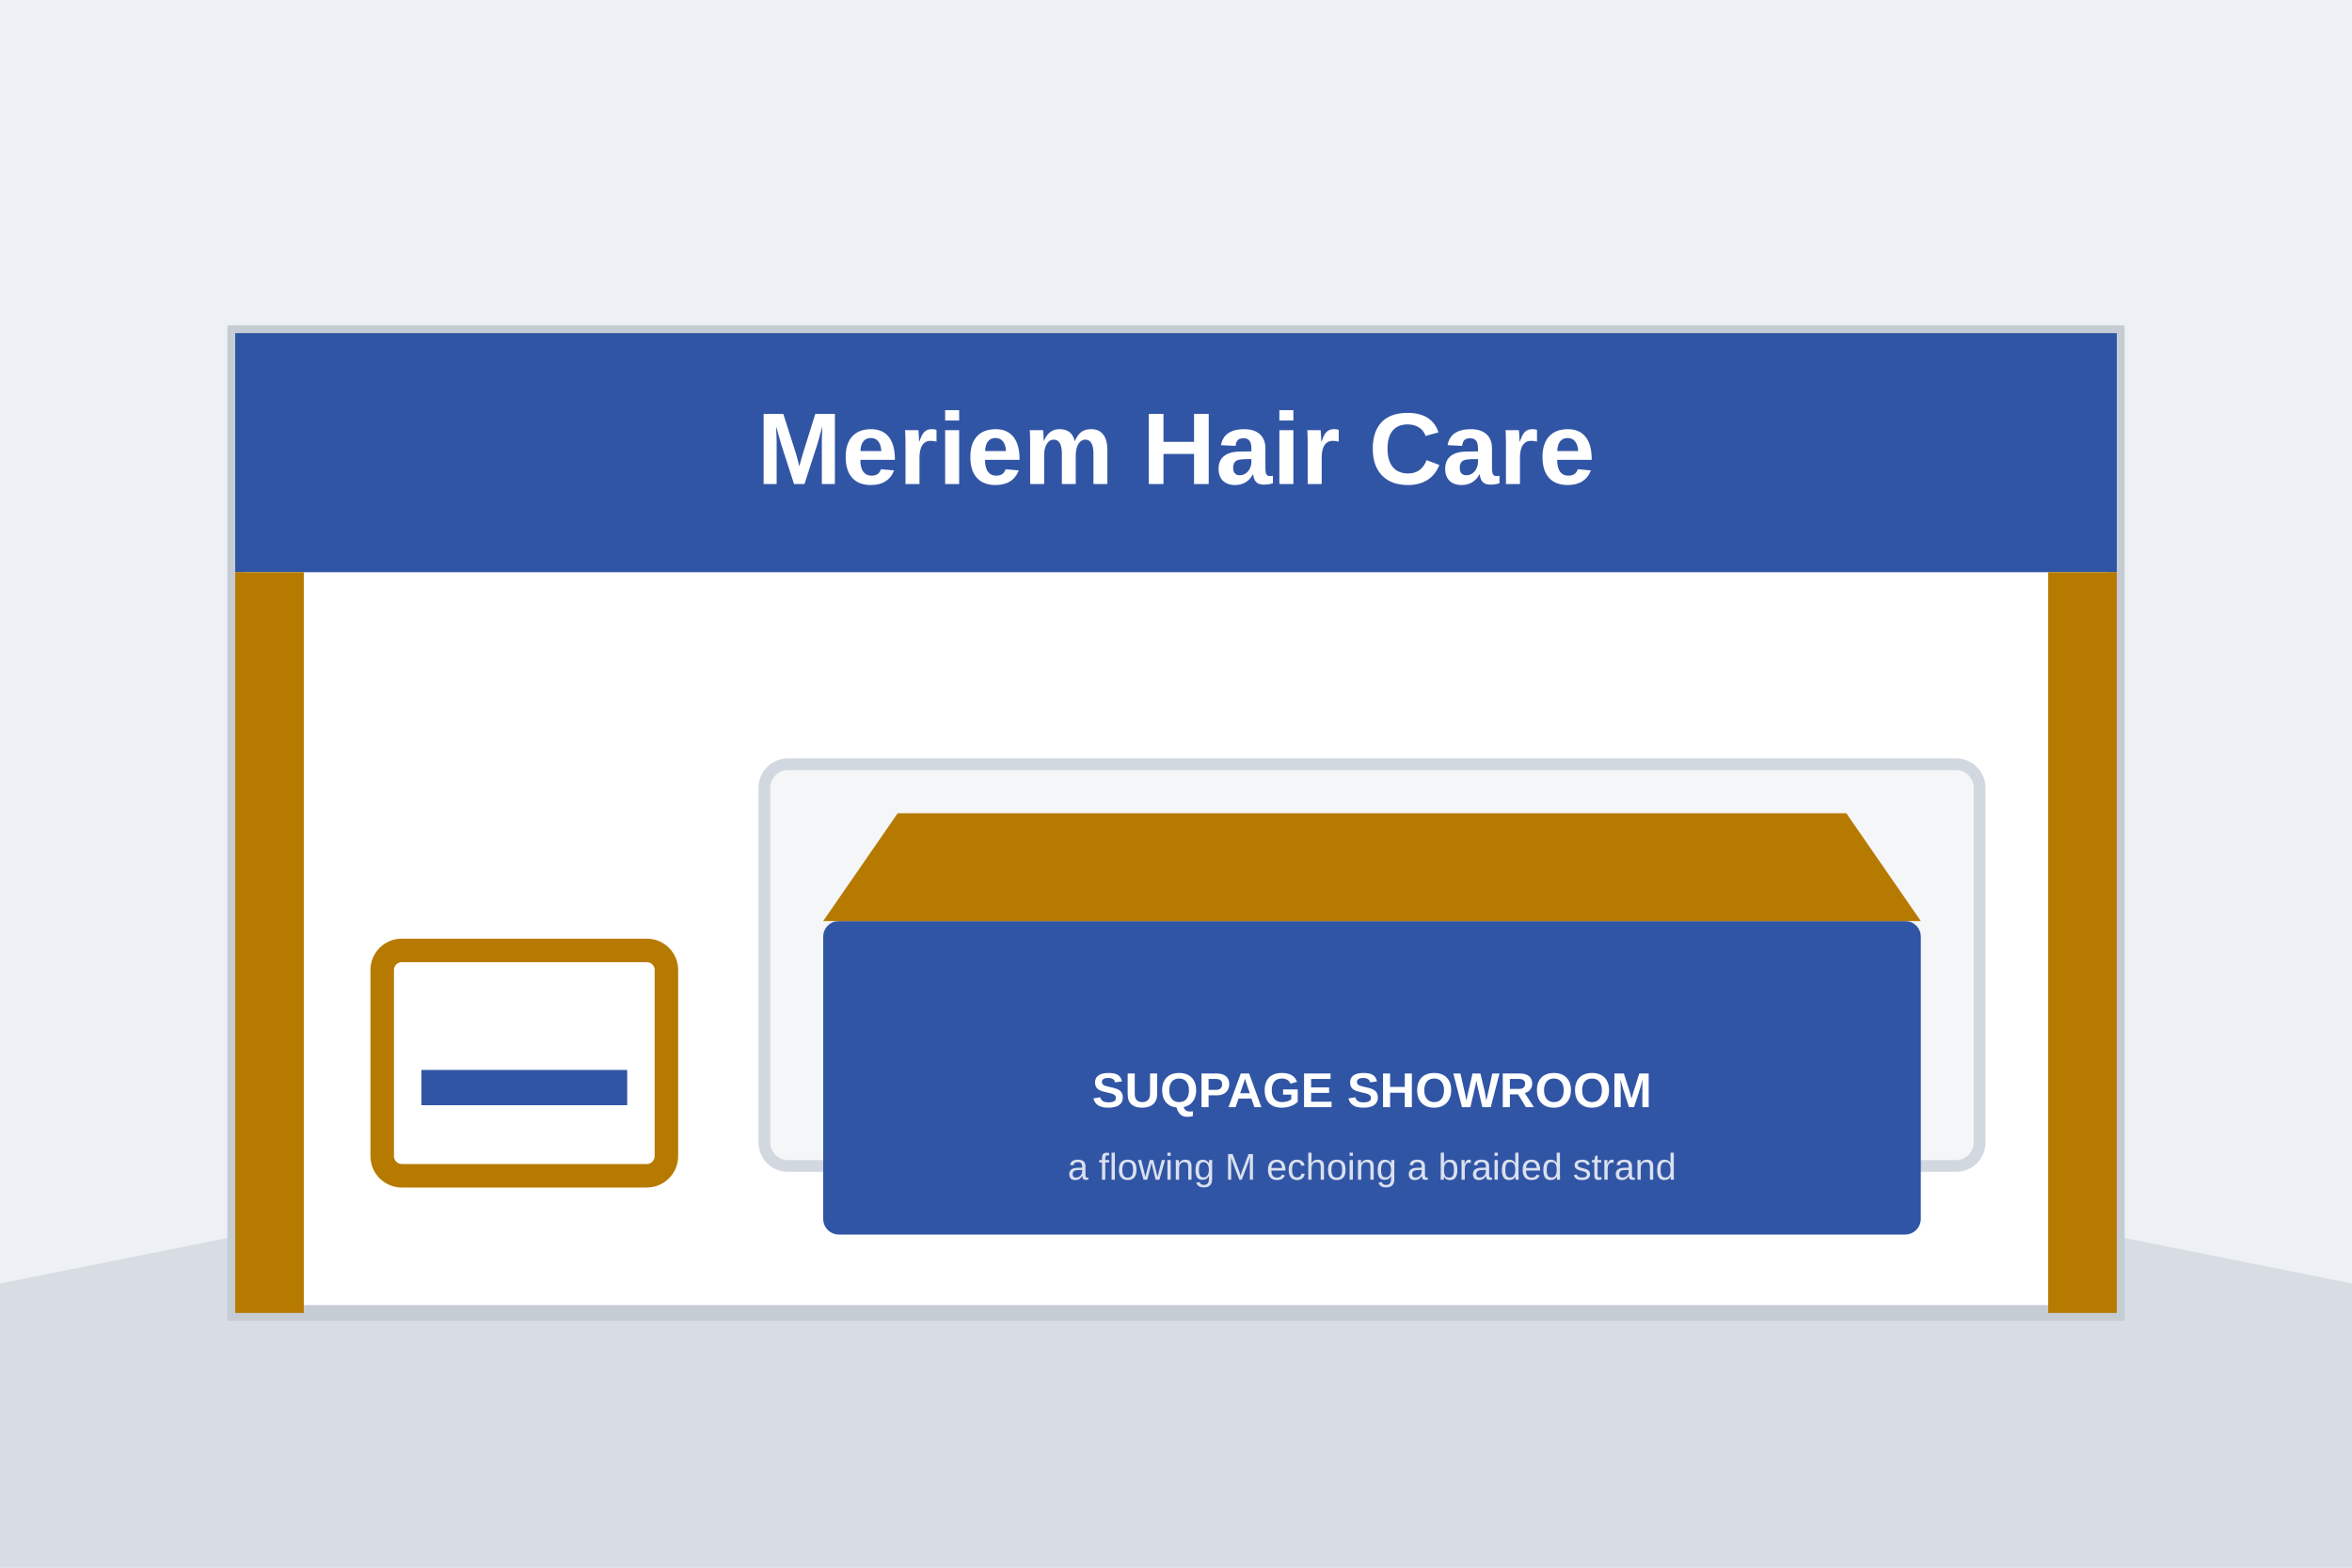
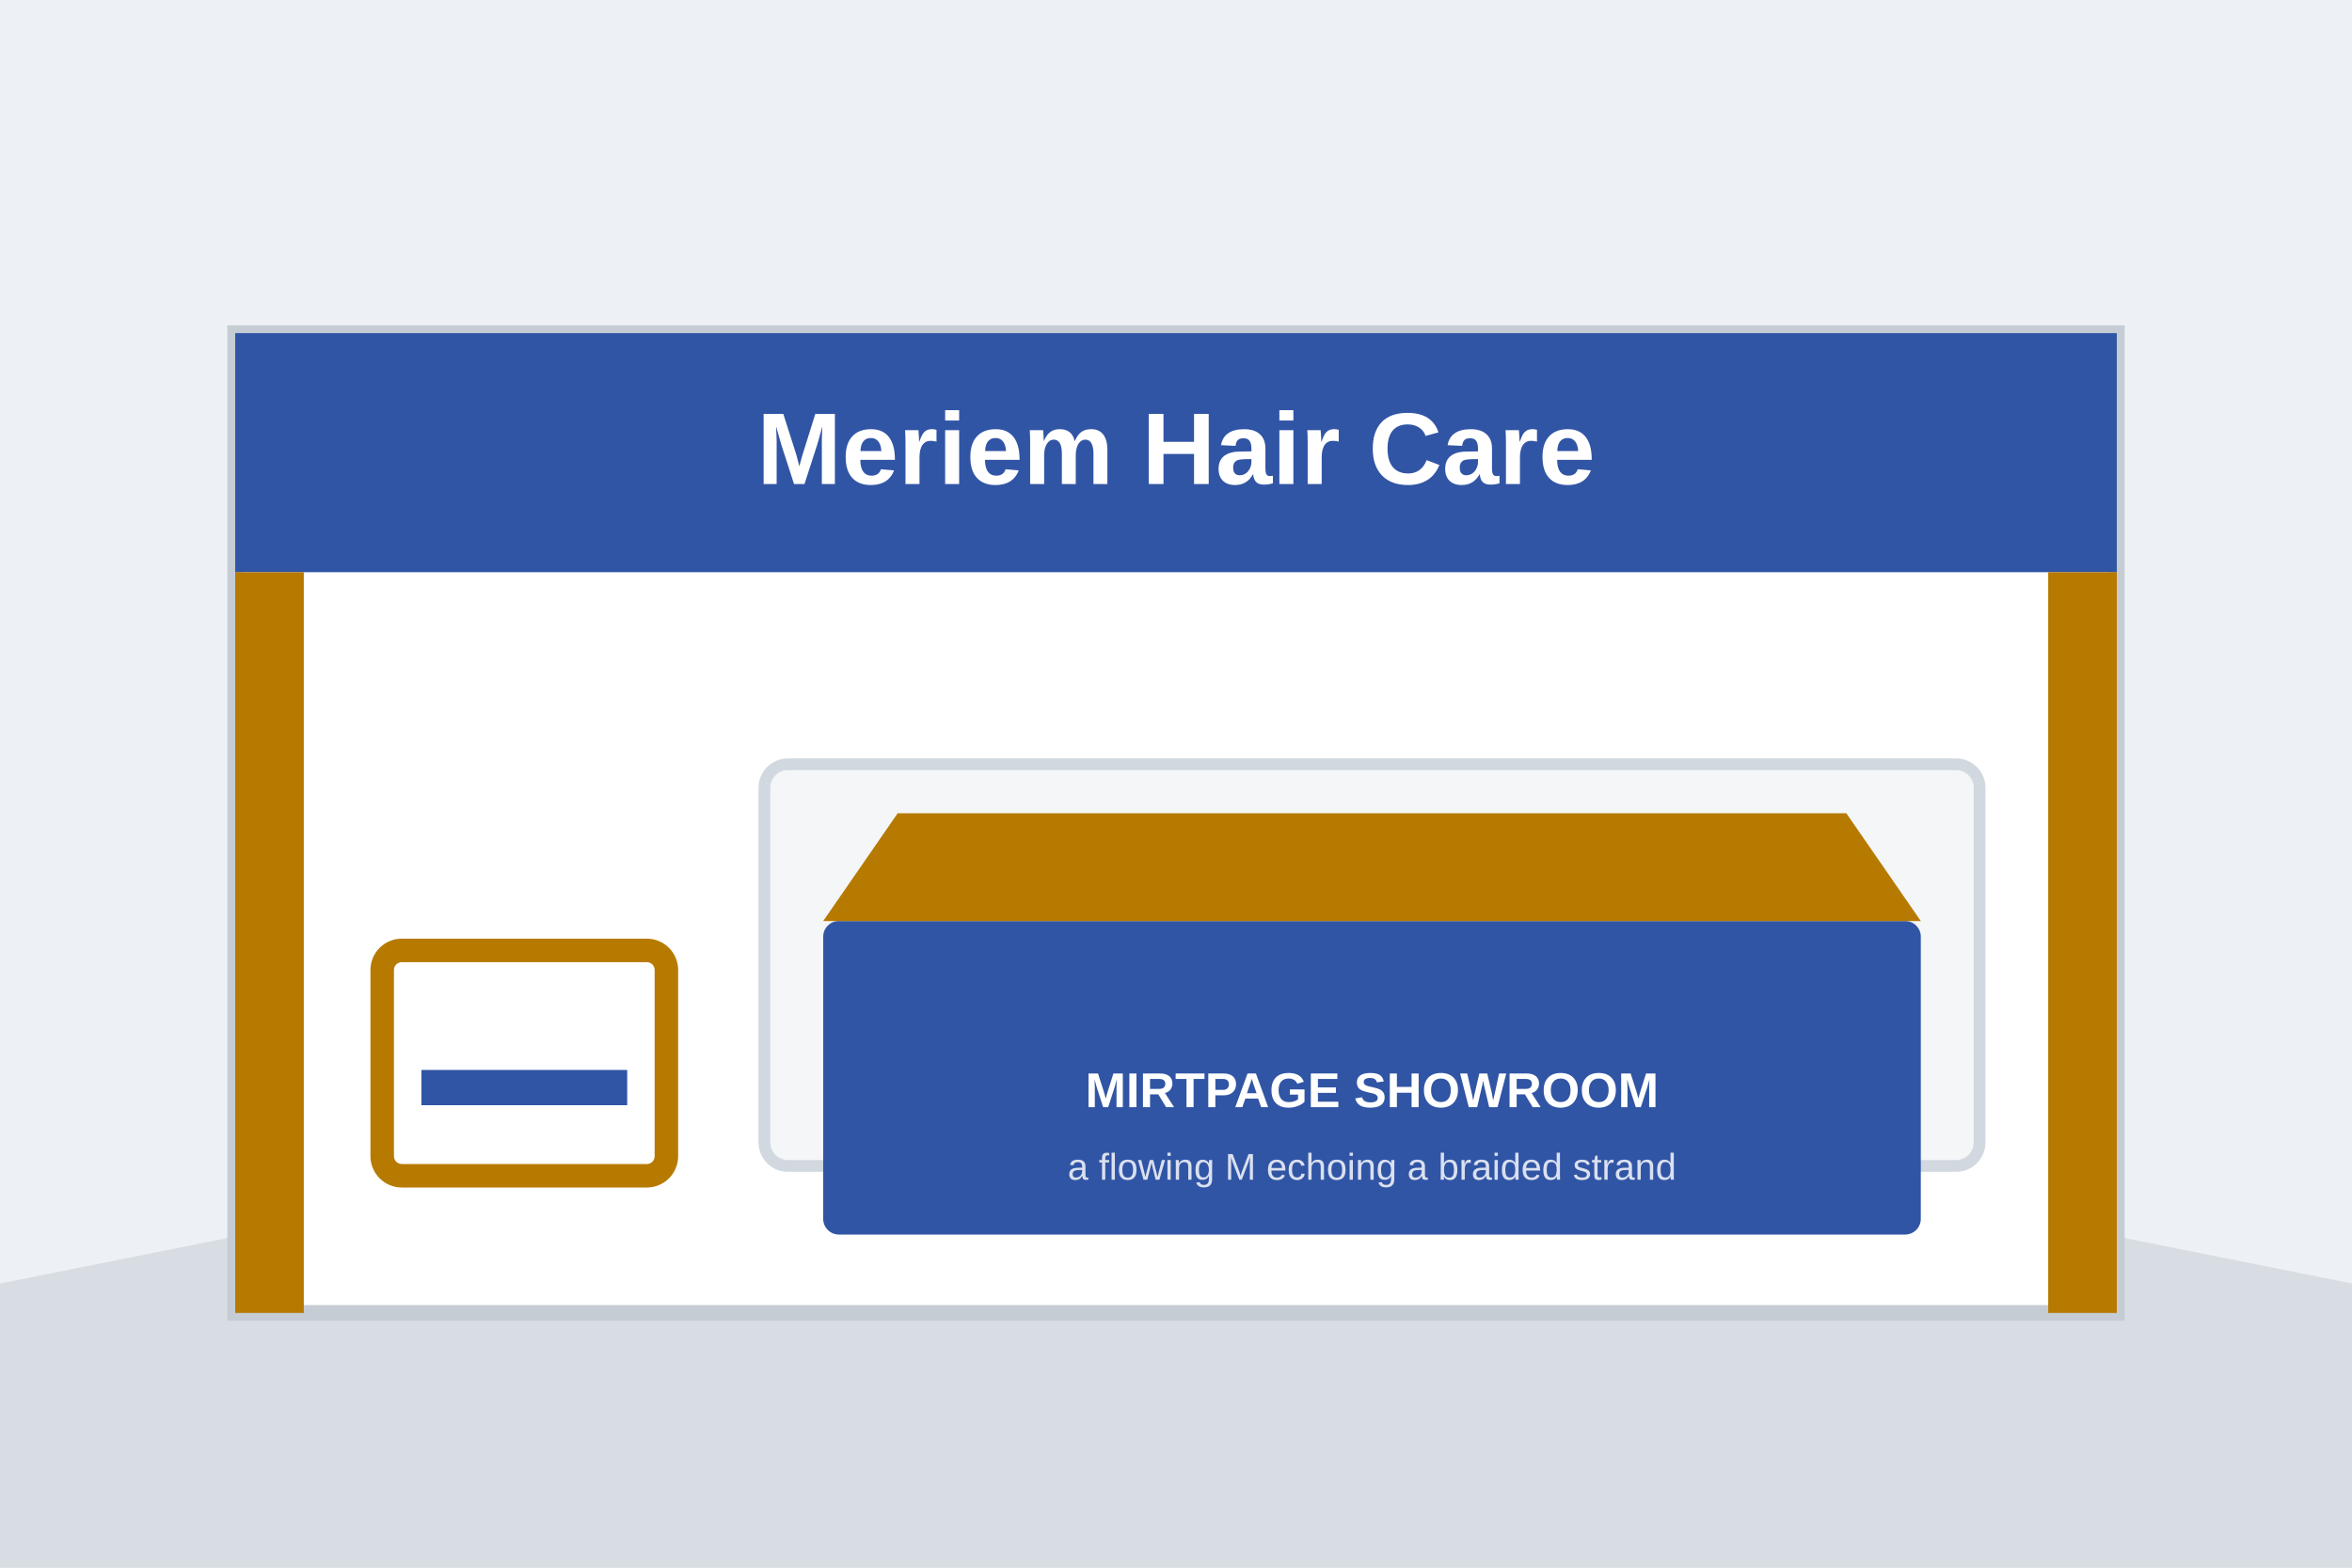
<svg xmlns="http://www.w3.org/2000/svg" viewBox="0 0 1200 800" role="img" aria-label="Illustrative booth for Meriem Hair Care">
  <rect width="1200" height="800" fill="#edf0f4" />
  <path d="M0 655L600 535l600 120v145H0z" fill="#d8dde3" />
  <path d="M120 170h960v500H120z" fill="#ffffff" stroke="#c5ccd4" stroke-width="8" />
  <path d="M120 170h960v122H120z" fill="#3155a5" />
  <path d="M120 292h35v378h-35zM1045 292h35v378h-35z" fill="#b77a00" />
  <rect x="390" y="390" width="620" height="205" rx="12" fill="#f4f6f8" stroke="#d2d8df" stroke-width="6" />
  <rect x="420" y="470" width="560" height="160" rx="8" fill="#3155a5" />
  <path d="M420 470h560l-38-55H458z" fill="#b77a00" />
  <rect x="195" y="485" width="145" height="115" rx="10" fill="#ffffff" stroke="#b77a00" stroke-width="12" />
  <path d="M215 555h105" stroke="#3155a5" stroke-width="18" />
  <text x="600" y="247" text-anchor="middle" font-family="Arial, Helvetica, sans-serif" font-size="52" font-weight="800" fill="#ffffff">Meriem Hair Care</text>
-   <text x="700" y="565" text-anchor="middle" font-family="Arial, Helvetica, sans-serif" font-size="25" font-weight="700" fill="#ffffff">SUQPAGE SHOWROOM</text>
+   <text x="700" y="565" text-anchor="middle" font-family="Arial, Helvetica, sans-serif" font-size="25" font-weight="700" fill="#ffffff">MIRTPAGE SHOWROOM</text>
  <text x="700" y="602" text-anchor="middle" font-family="Arial, Helvetica, sans-serif" font-size="19" fill="#ffffff" opacity=".82">a flowing M echoing a braided strand</text>
</svg>
